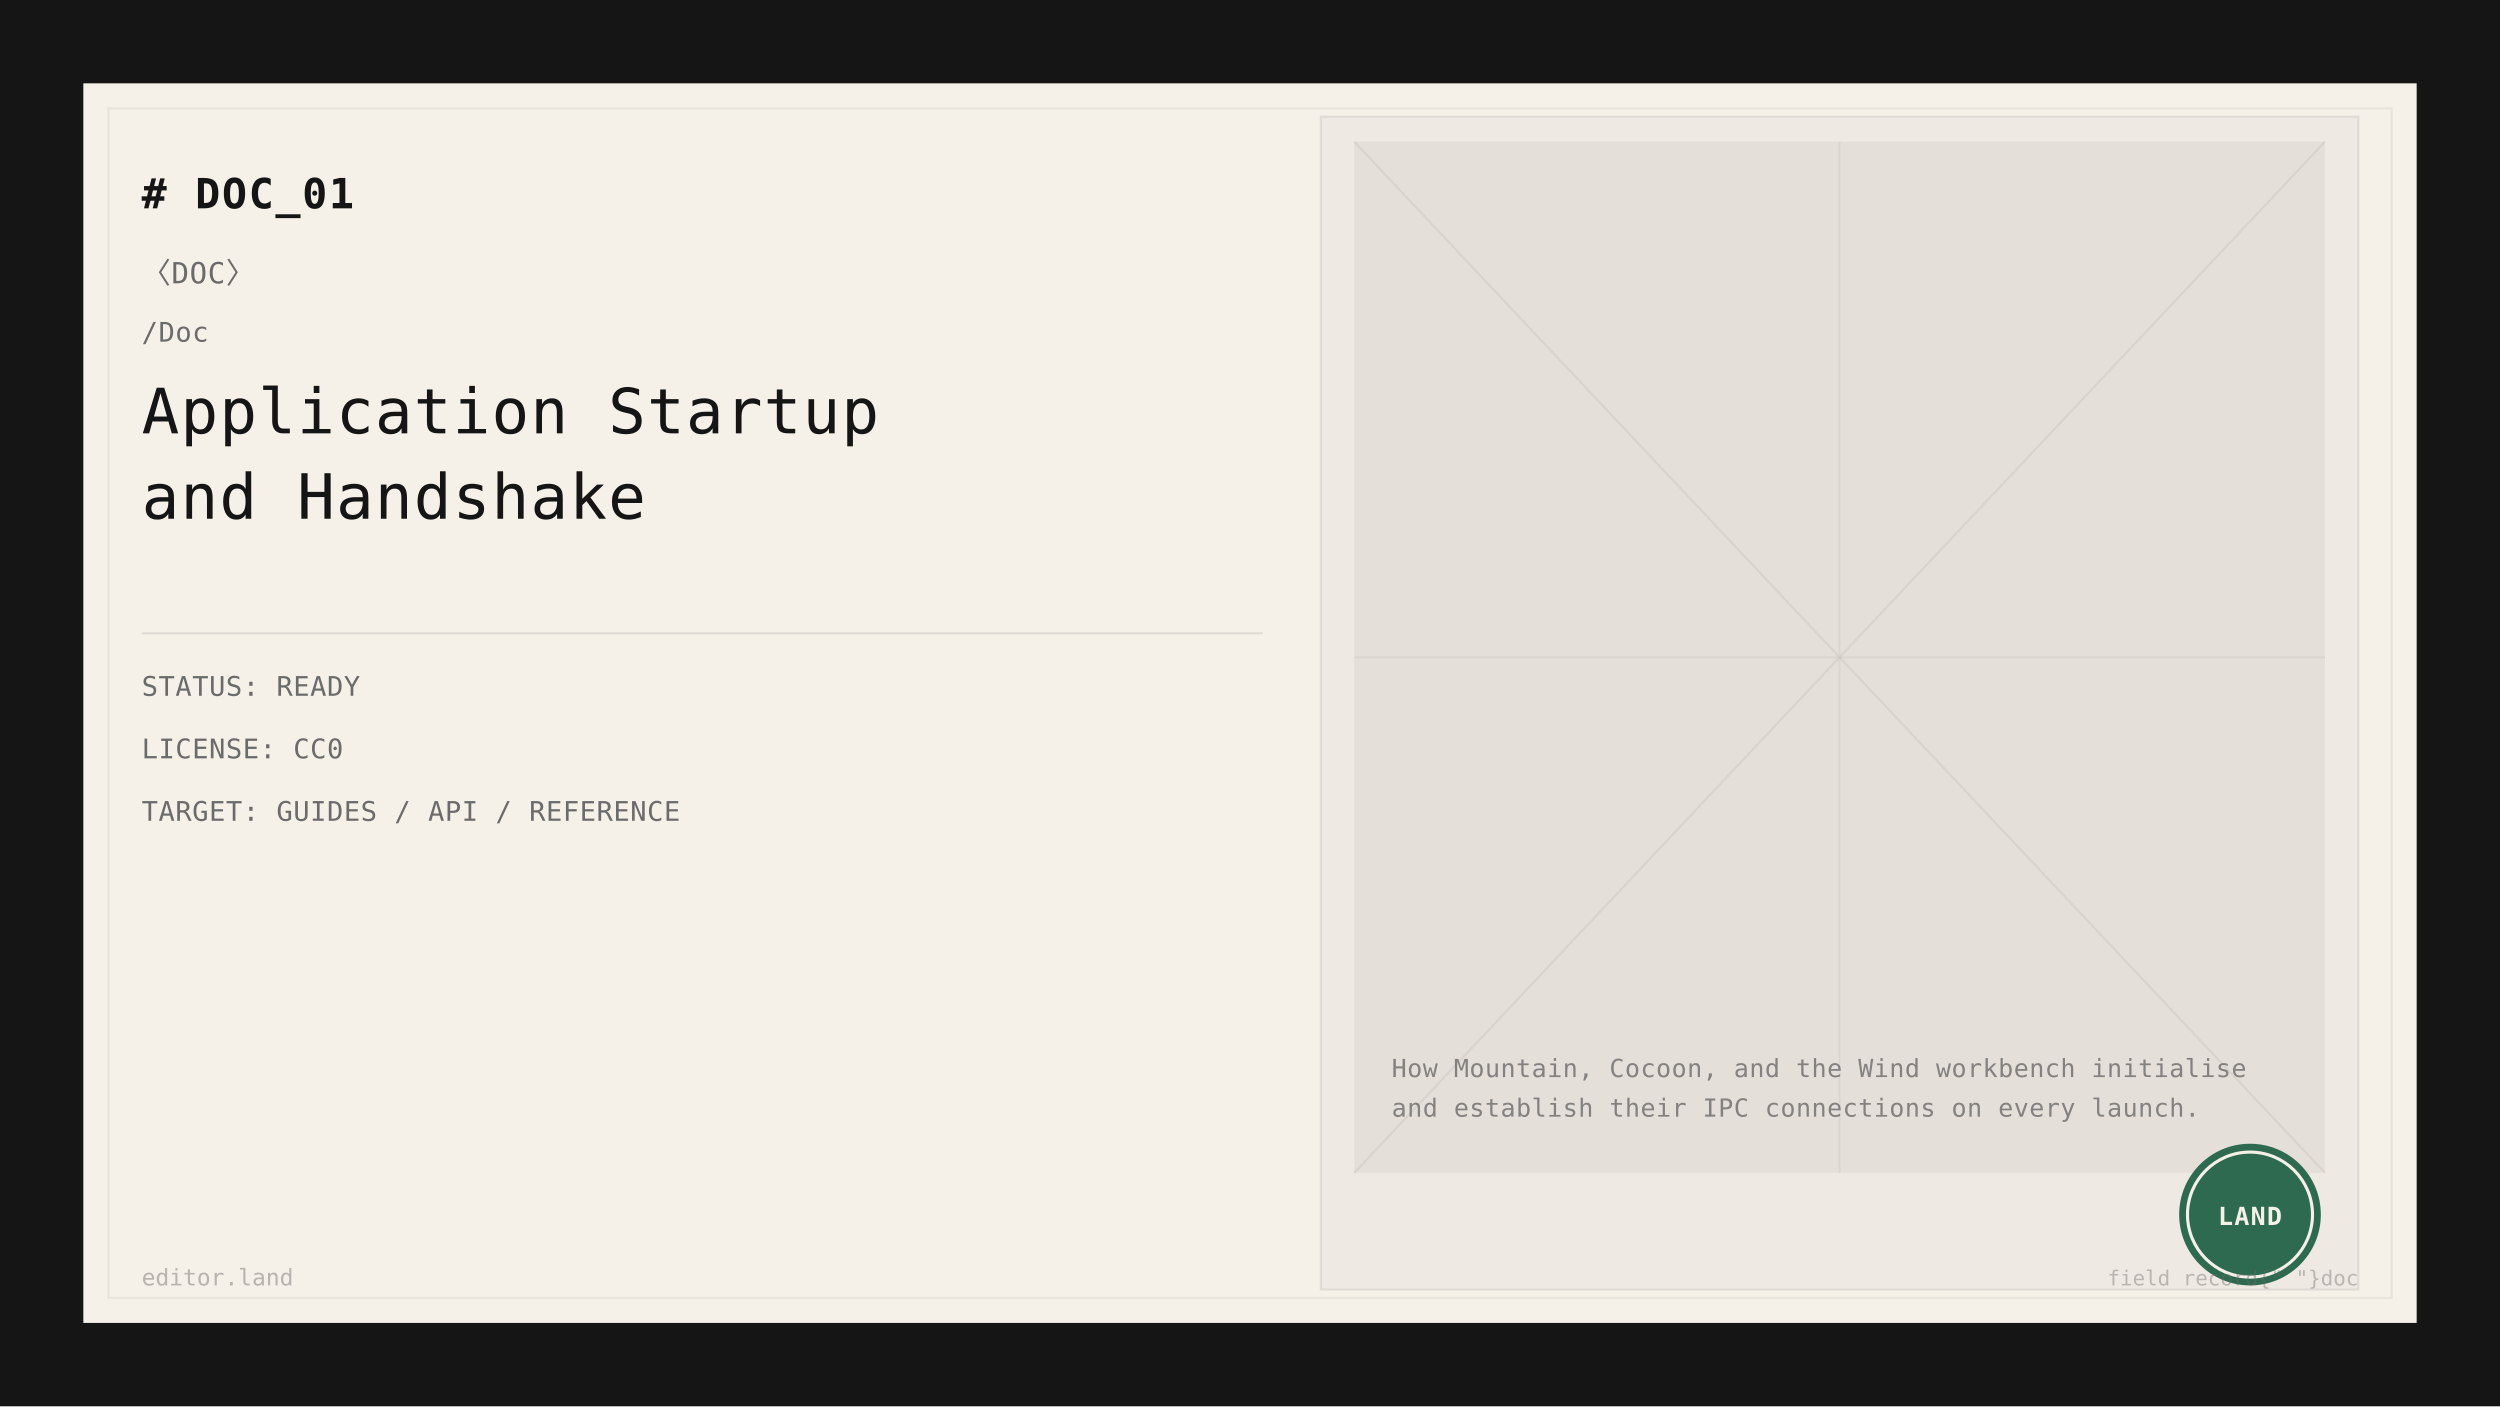
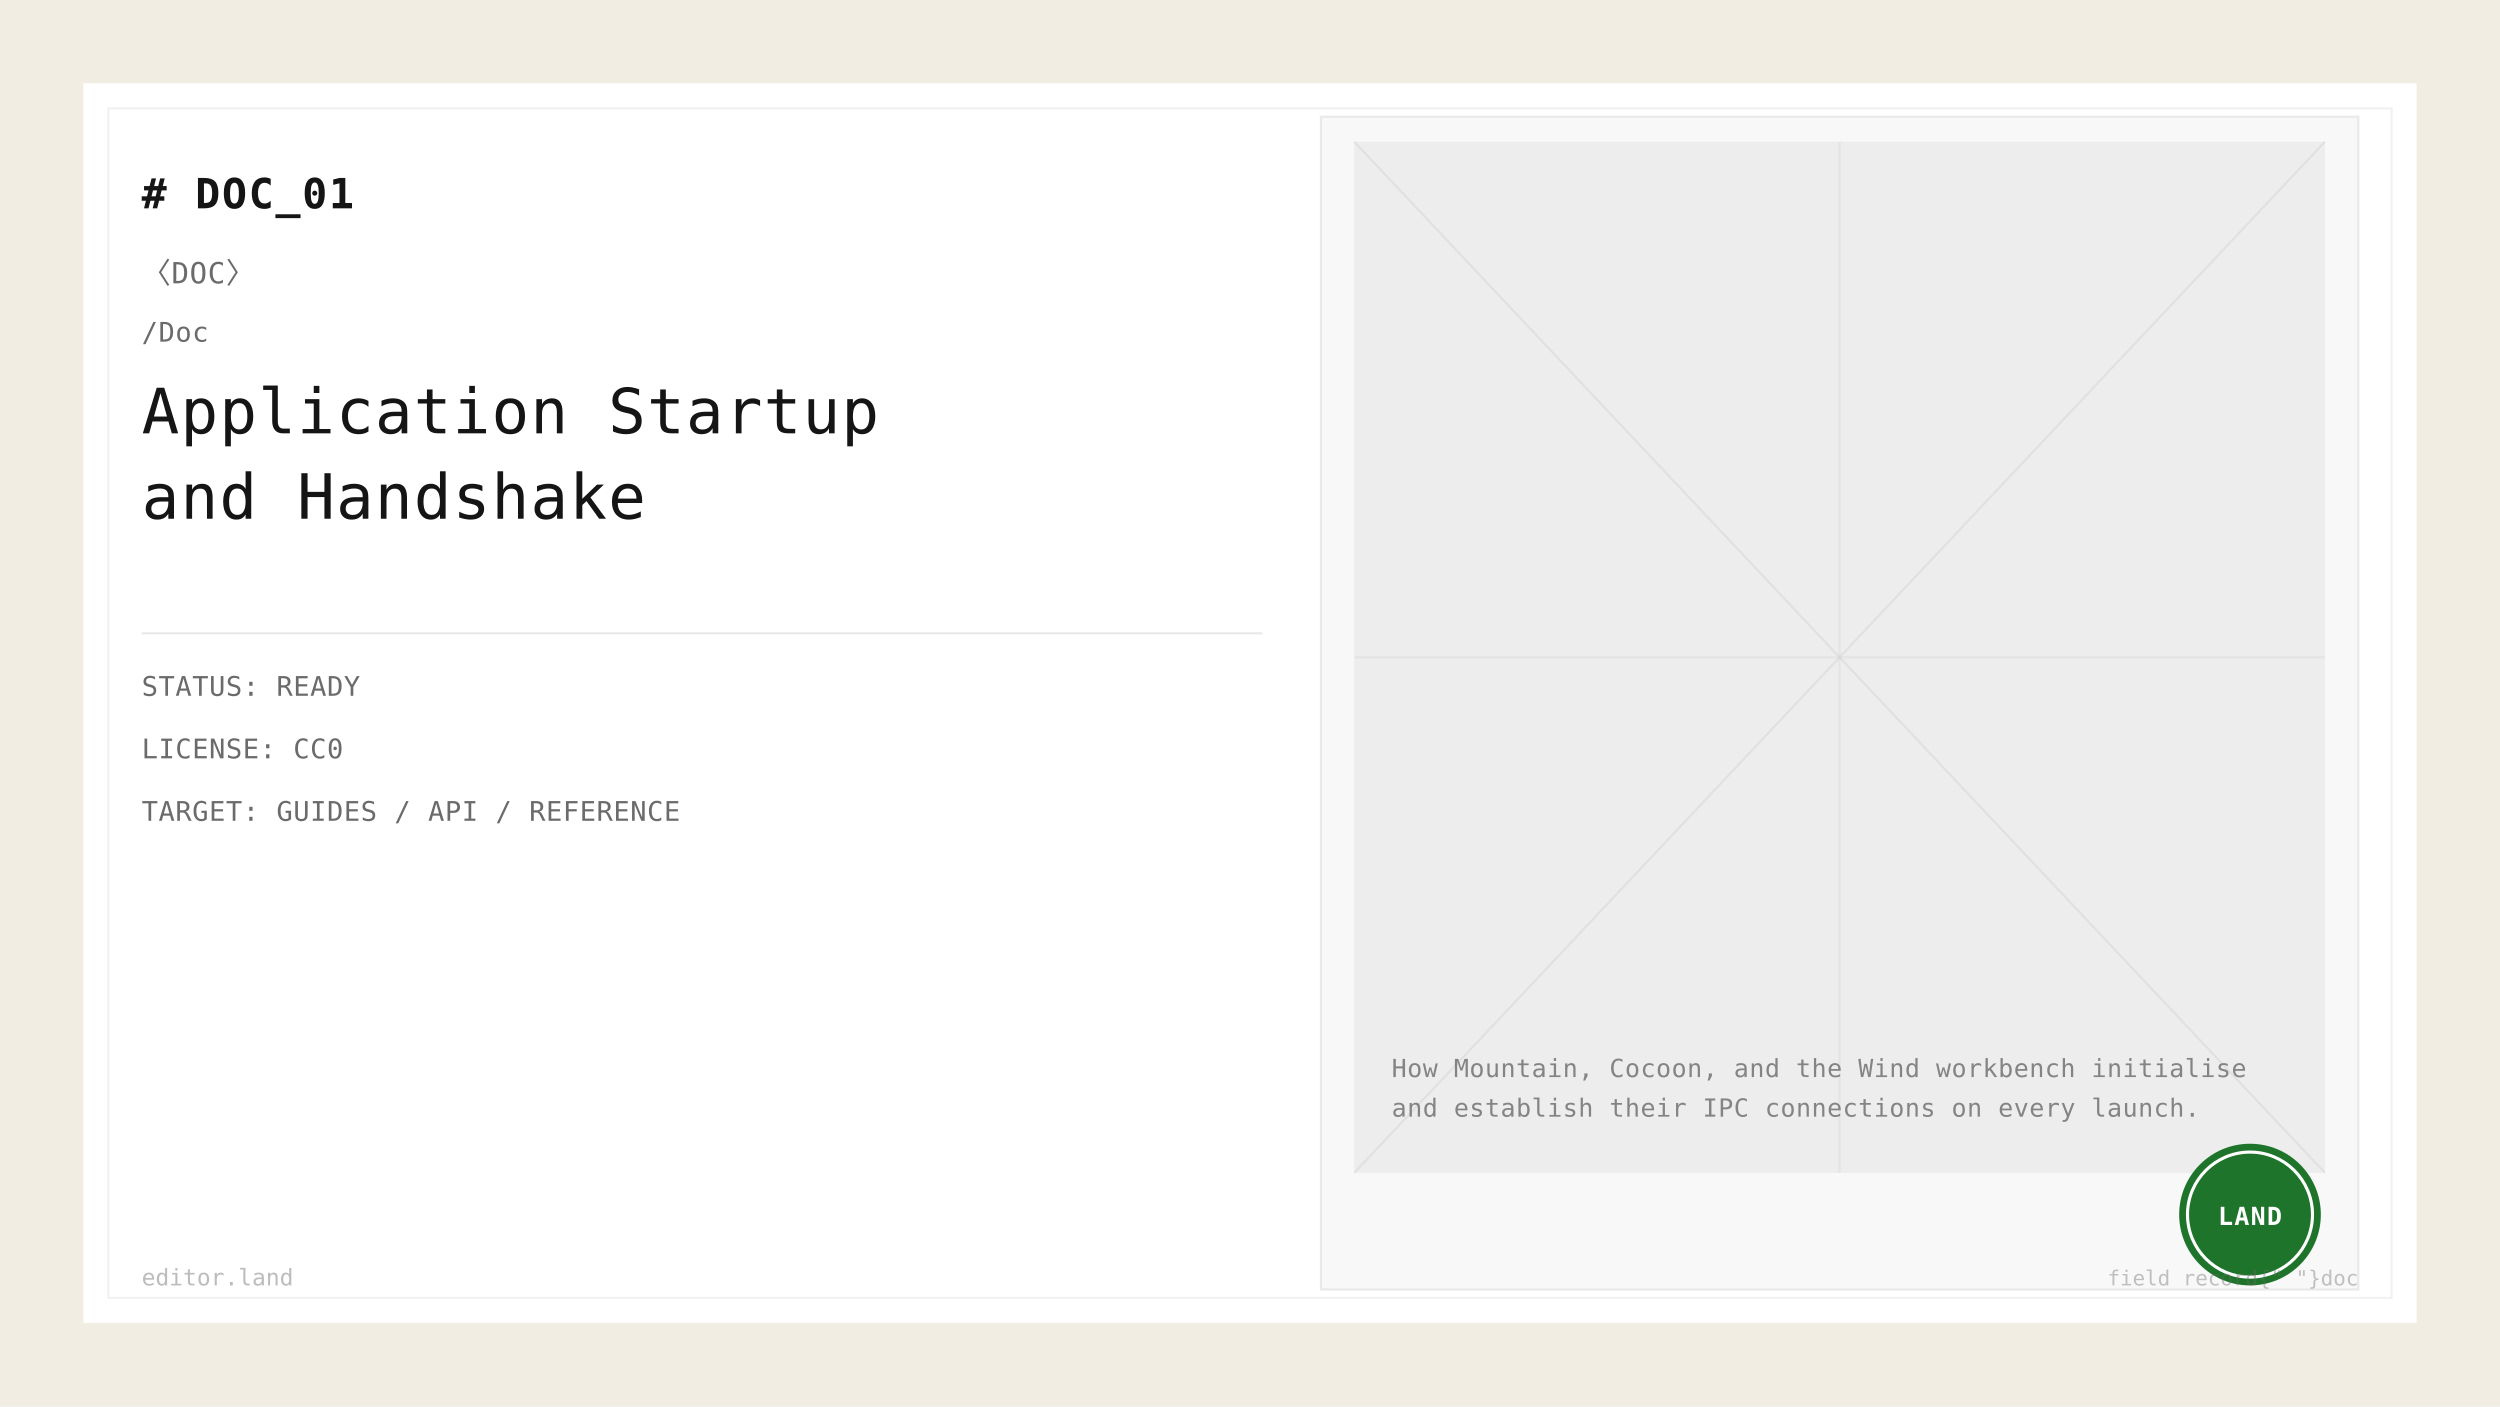
<svg xmlns="http://www.w3.org/2000/svg" width="1200" height="675" viewBox="0 0 1200 675">
-   <path fill="#151515" d="M0 0h1200v675H0z" />
-   <path fill="#f5f0e8" d="M40 40h1120v595H40z" />
+   <path fill="#f2ede3" d="M0 0h1200v675H0z" />
+   <path fill="#fff" d="M40 40h1120v595H40z" />
  <path fill="none" stroke="#151515" stroke-opacity=".06" d="M52 52h1096v571H52z" />
  <text x="68" y="100" fill="#151515" font-family="'JetBrains Mono', 'SF Mono', 'Fira Code', monospace" font-size="20" font-weight="600" letter-spacing=".04em"># DOC_01</text>
  <text x="68" y="136" fill="#6b6b6b" font-family="'JetBrains Mono', 'SF Mono', 'Fira Code', monospace" font-size="14" font-weight="400" letter-spacing=".02em">〈DOC〉</text>
  <text x="68" y="164" fill="#6b6b6b" font-family="'JetBrains Mono', 'SF Mono', 'Fira Code', monospace" font-size="13" font-weight="400" letter-spacing=".02em">/Doc</text>
  <text x="68" y="208" fill="#151515" font-family="'JetBrains Mono', 'SF Mono', 'Fira Code', monospace" font-size="30" font-weight="500" letter-spacing=".02em">Application Startup</text>
  <text x="68" y="249" fill="#151515" font-family="'JetBrains Mono', 'SF Mono', 'Fira Code', monospace" font-size="30" font-weight="500" letter-spacing=".02em">and Handshake</text>
  <path stroke="#151515" stroke-opacity=".1" d="M68 304h538" />
  <text x="68" y="334" fill="#6b6b6b" font-family="'JetBrains Mono', 'SF Mono', 'Fira Code', monospace" font-size="13" font-weight="400" letter-spacing=".02em">STATUS: READY</text>
  <text x="68" y="364" fill="#6b6b6b" font-family="'JetBrains Mono', 'SF Mono', 'Fira Code', monospace" font-size="13" font-weight="400" letter-spacing=".02em">LICENSE: CC0</text>
  <text x="68" y="394" fill="#6b6b6b" font-family="'JetBrains Mono', 'SF Mono', 'Fira Code', monospace" font-size="13" font-weight="400" letter-spacing=".02em">TARGET: GUIDES / API / REFERENCE</text>
  <path fill="#151515" fill-opacity=".03" d="M634 56h498v563H634z" />
  <path fill="none" stroke="#151515" stroke-opacity=".08" d="M634 56h498v563H634z" />
  <path fill="#151515" fill-opacity=".05" d="M650 68h466v495H650z" />
  <path stroke="#151515" stroke-opacity=".06" d="m650 68 466 495m0-495L650 563" />
  <path stroke="#151515" stroke-opacity=".04" d="M883 68v495M650 315.5h466" />
  <text x="668" y="517" fill="#6b6b6b" fill-opacity=".8" font-family="'JetBrains Mono', 'SF Mono', 'Fira Code', monospace" font-size="12" font-weight="400" letter-spacing=".02em">How Mountain, Cocoon, and the Wind workbench initialise</text>
  <text x="668" y="536" fill="#6b6b6b" fill-opacity=".8" font-family="'JetBrains Mono', 'SF Mono', 'Fira Code', monospace" font-size="12" font-weight="400" letter-spacing=".02em">and establish their IPC connections on every launch.</text>
-   <circle cx="1080" cy="583" r="34" fill="#2d6a4f" />
-   <circle cx="1080" cy="583" r="30" fill="none" stroke="#f5f0e8" stroke-width="1.5" />
-   <text x="1080" y="588" fill="#f5f0e8" font-family="'JetBrains Mono', 'SF Mono', 'Fira Code', monospace" font-size="12" font-weight="600" letter-spacing=".05em" text-anchor="middle">LAND</text>
+   <circle cx="1080" cy="583" r="34" fill="#1e742a" />
+   <circle cx="1080" cy="583" r="30" fill="none" stroke="#fff" stroke-width="1.5" />
+   <text x="1080" y="588" fill="#fff" font-family="'JetBrains Mono', 'SF Mono', 'Fira Code', monospace" font-size="12" font-weight="600" letter-spacing=".05em" text-anchor="middle">LAND</text>
  <text x="68" y="617" fill="#6b6b6b" fill-opacity=".45" font-family="'JetBrains Mono', 'SF Mono', 'Fira Code', monospace" font-size="11" font-weight="400">editor.land</text>
  <text x="1132" y="617" fill="#6b6b6b" fill-opacity=".4" font-family="'JetBrains Mono', 'SF Mono', 'Fira Code', monospace" font-size="10" font-weight="400" text-anchor="end">field record{" "}doc</text>
</svg>
